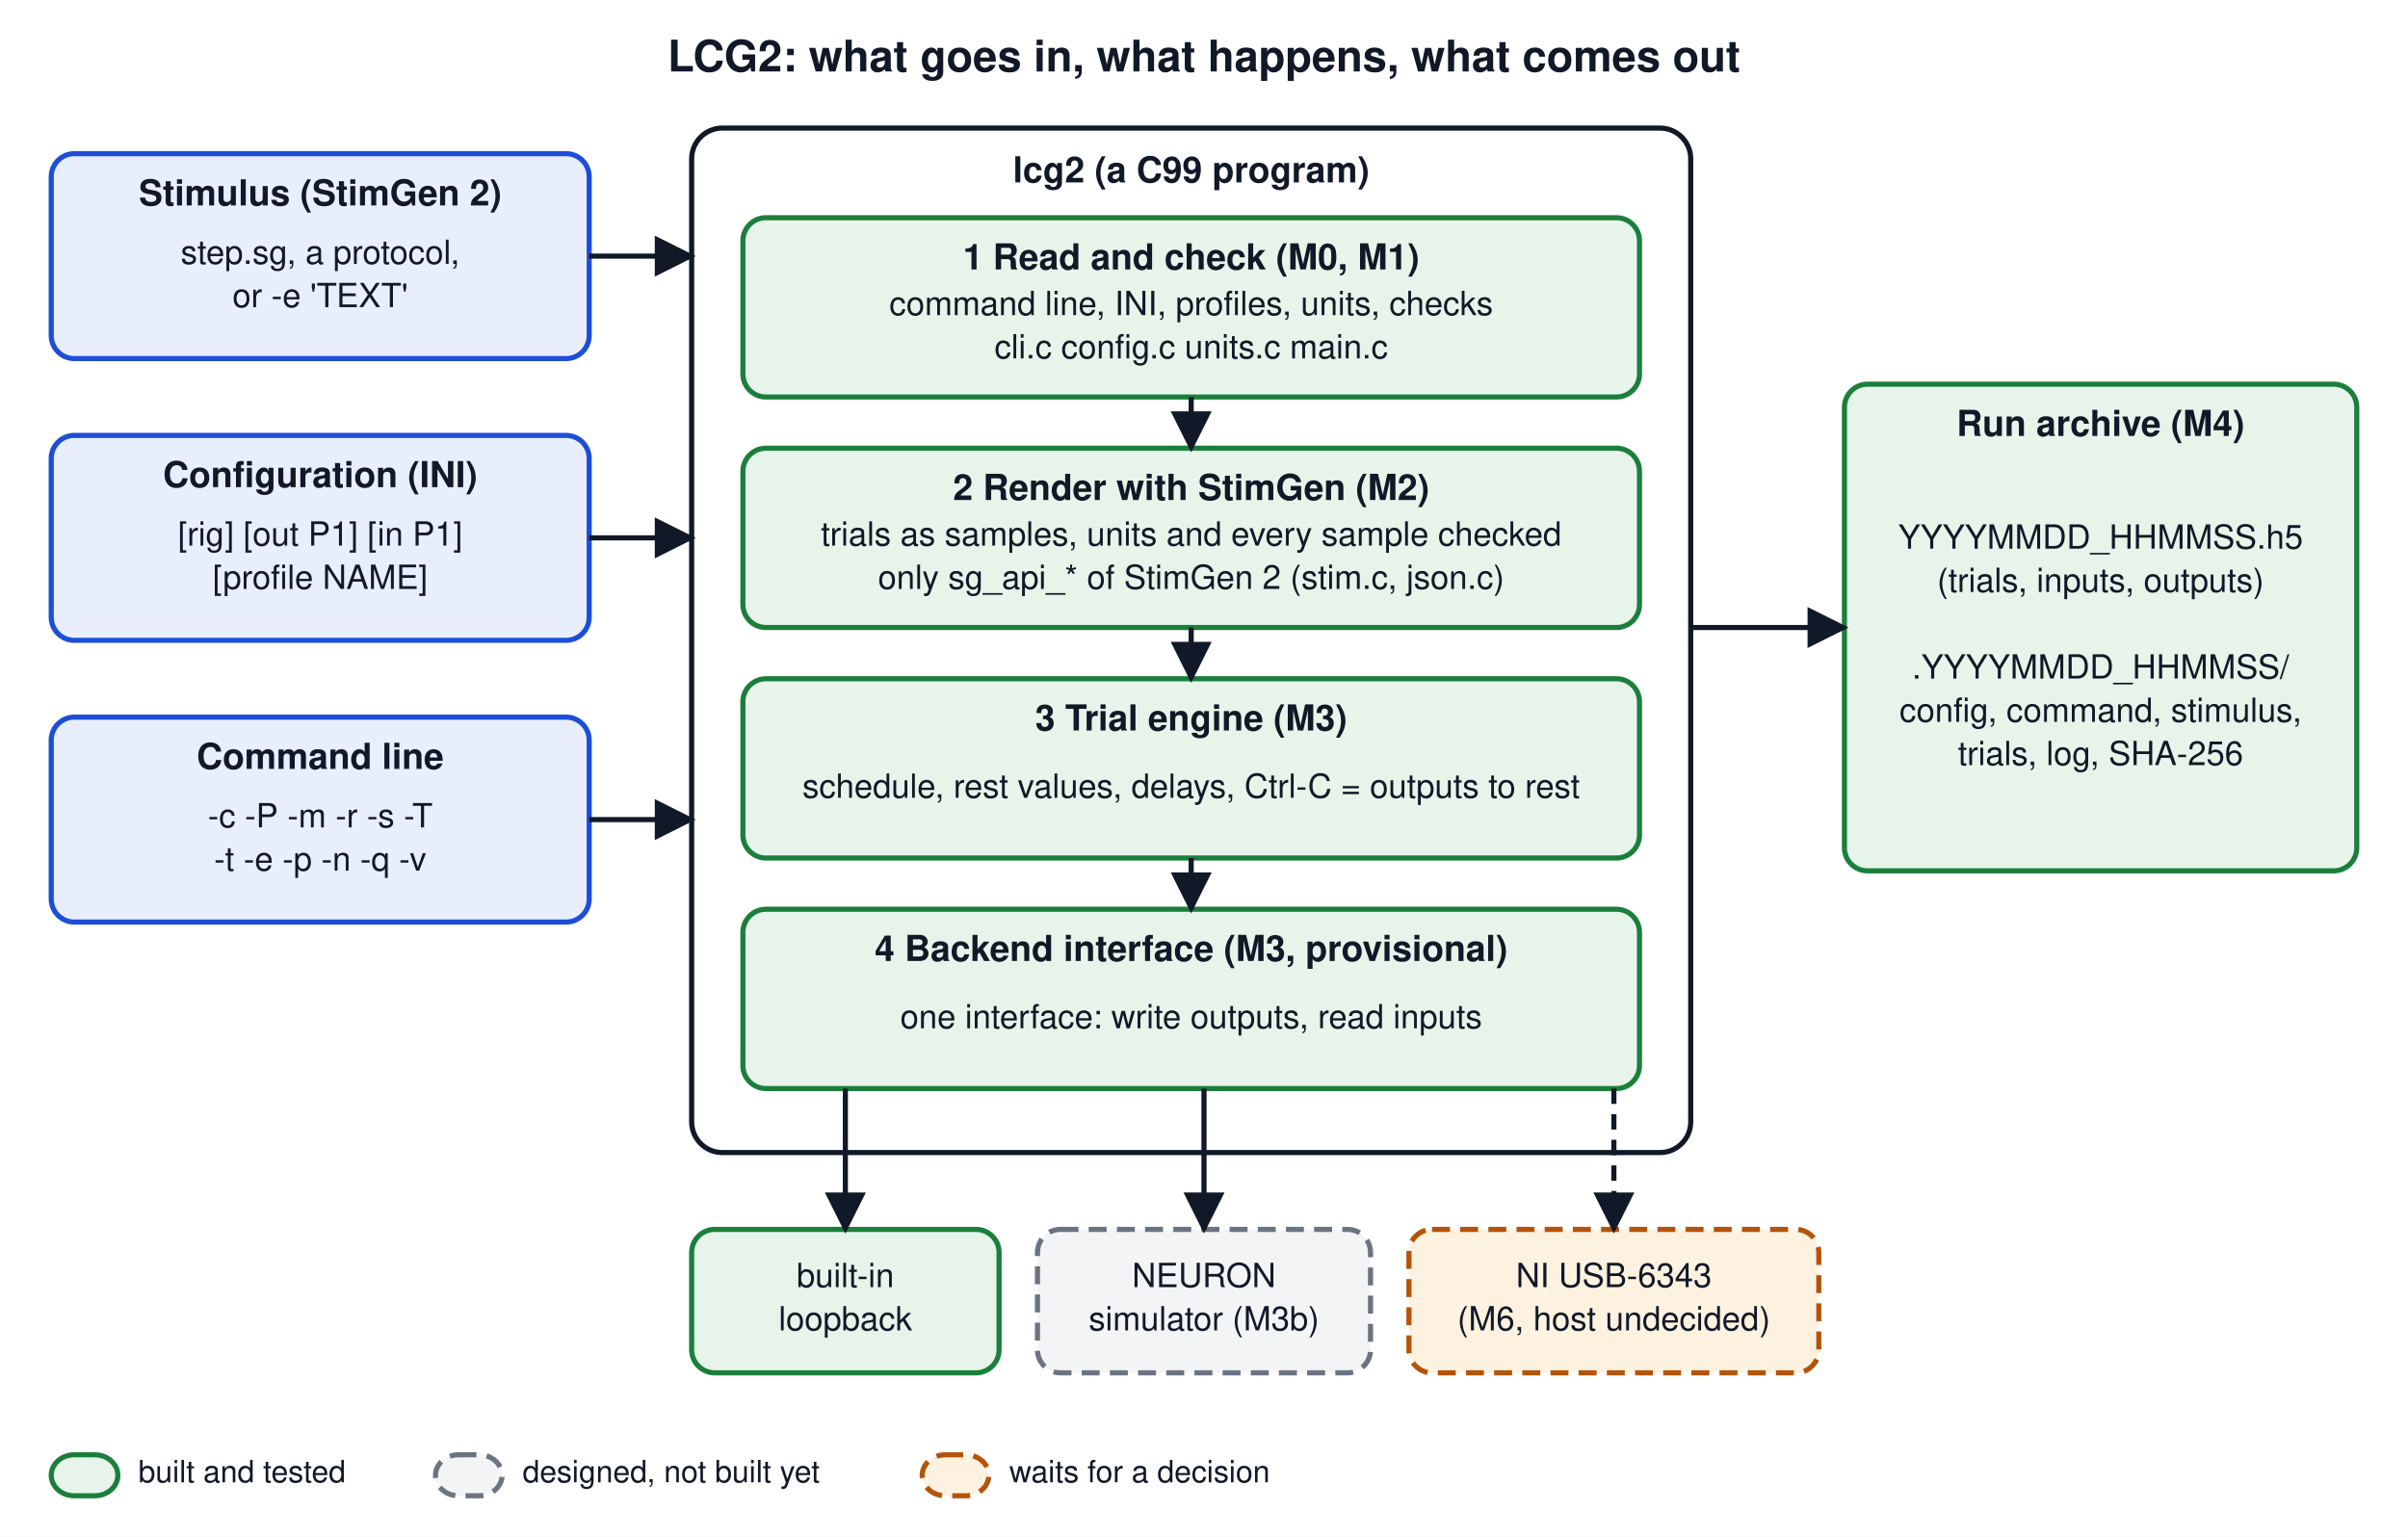
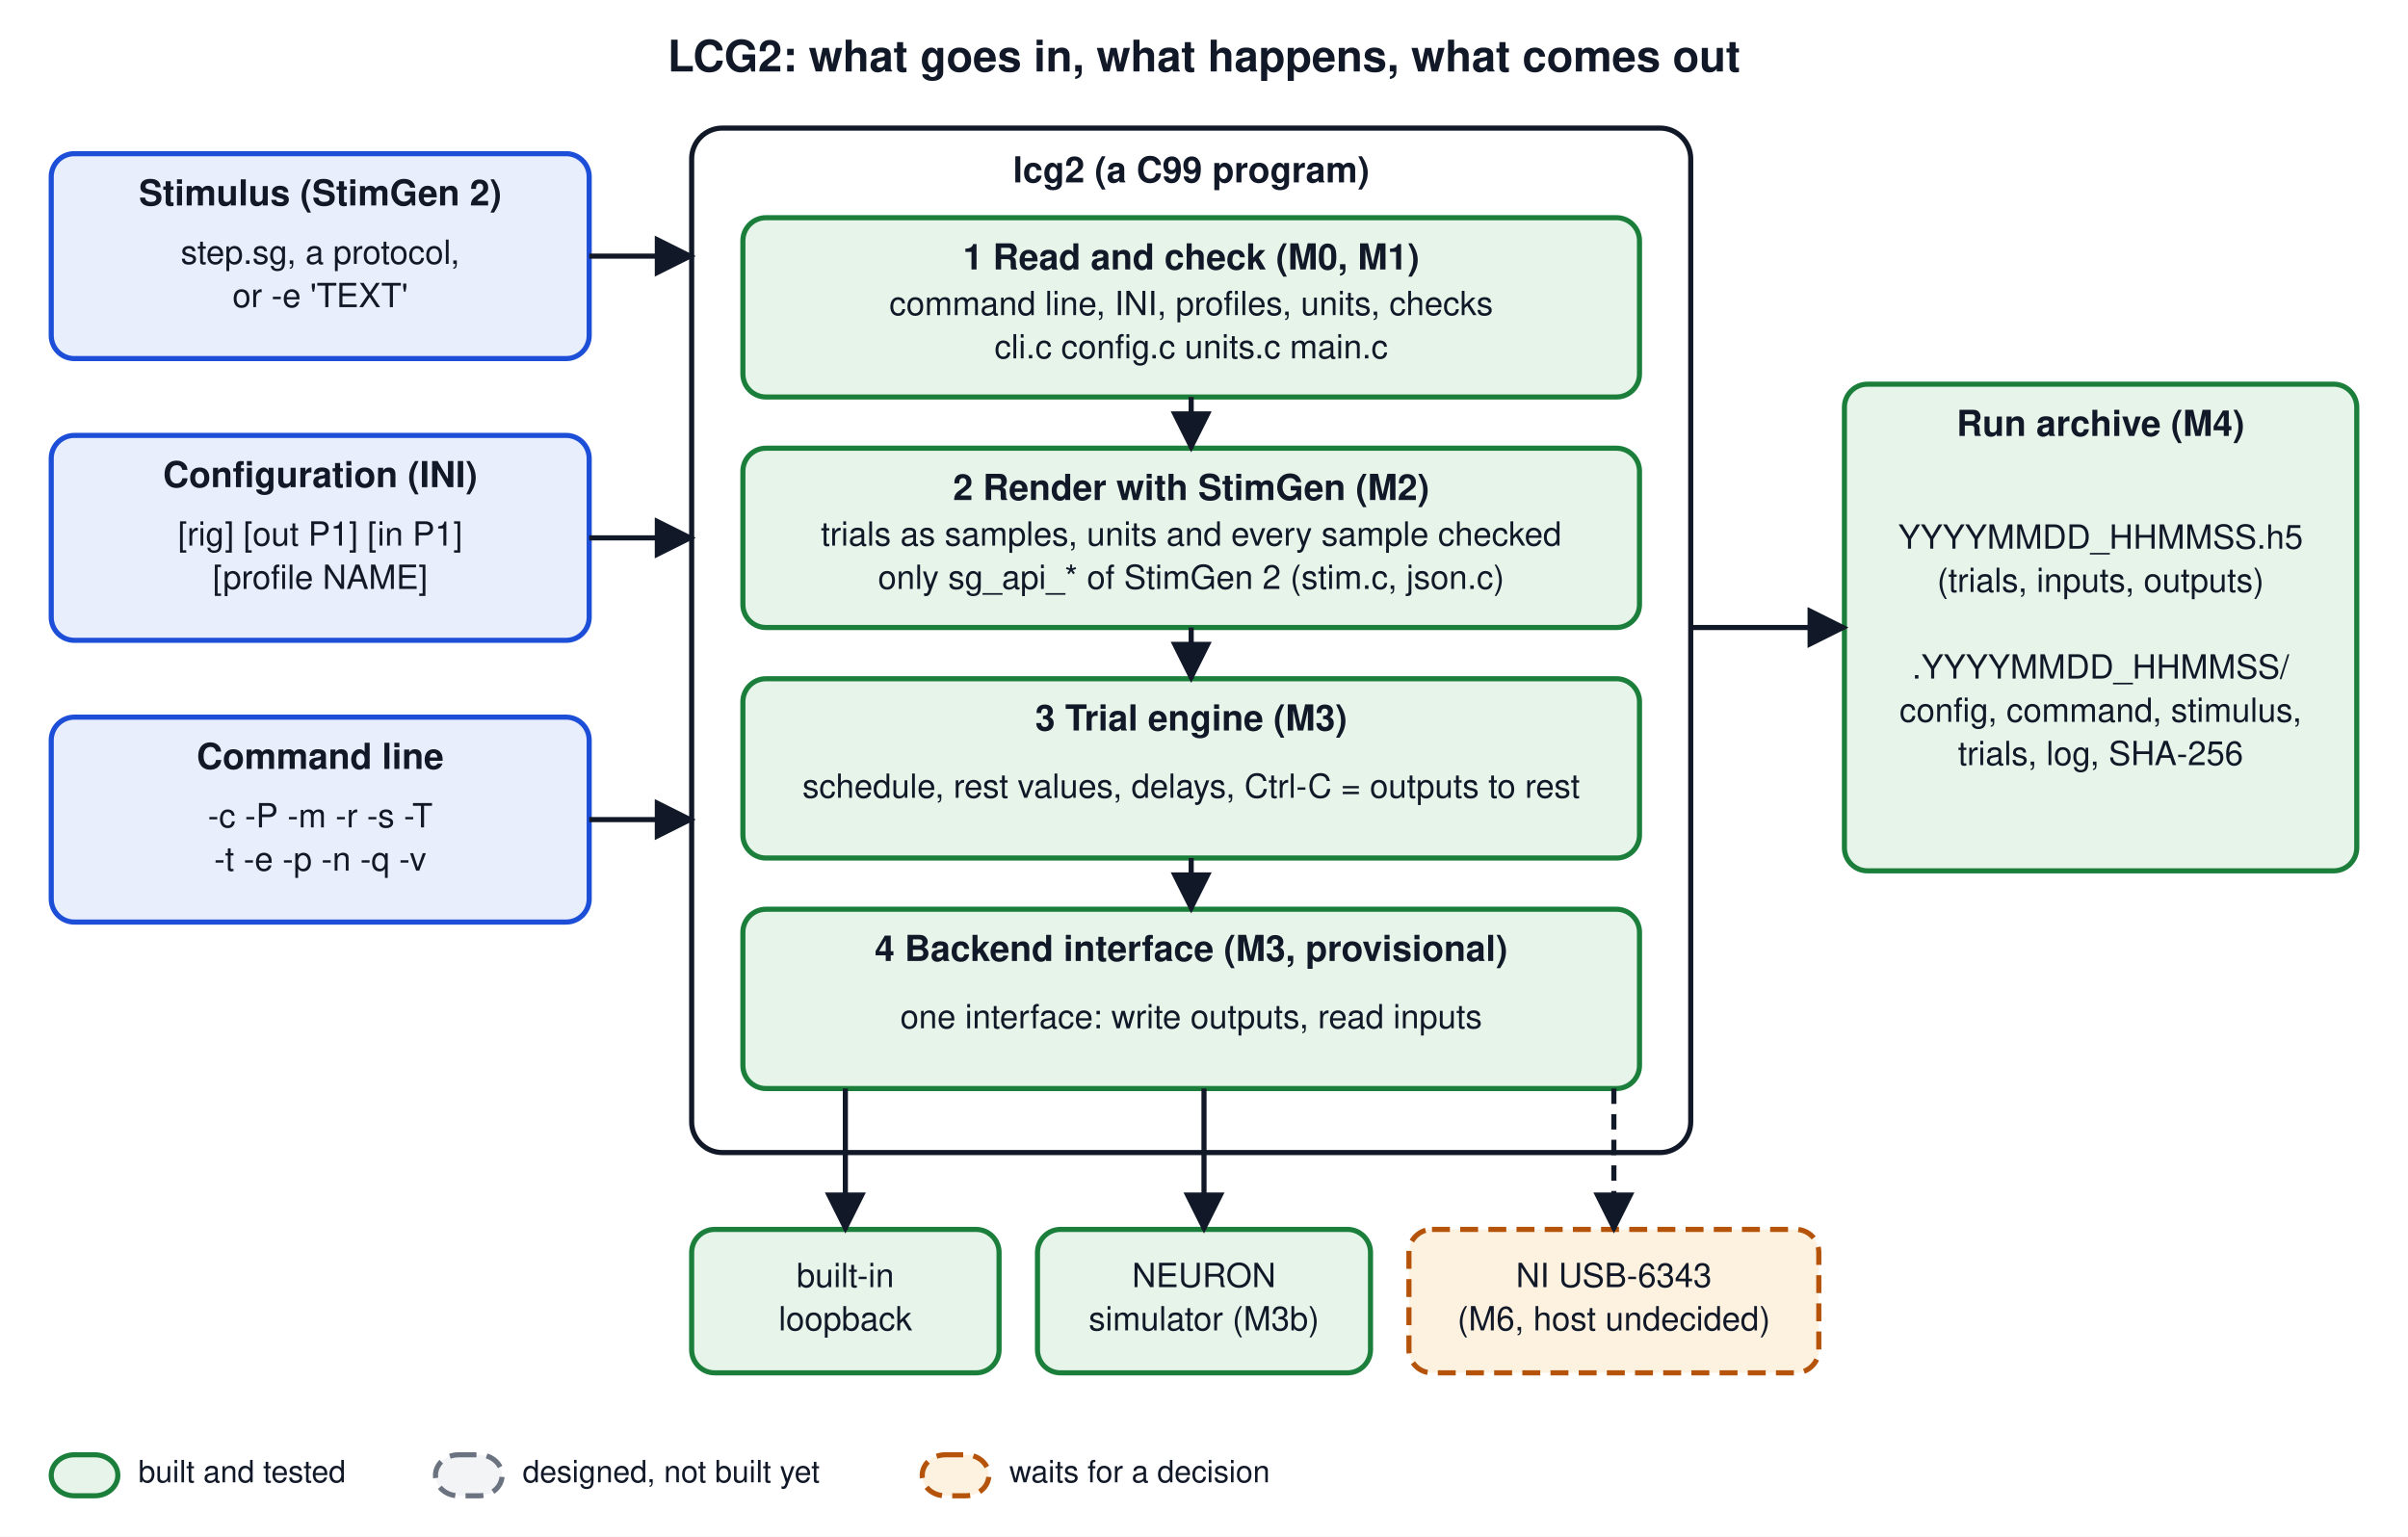
<svg xmlns="http://www.w3.org/2000/svg" viewBox="0 0 940 600" width="940" height="600" font-family="Helvetica, Arial, sans-serif" role="img" aria-labelledby="t d">
  <defs>
    <marker id="ah" viewBox="0 0 10 10" refX="9" refY="5" markerWidth="8" markerHeight="8" orient="auto-start-reverse">
      <path d="M0,0 L10,5 L0,10 z" fill="#111827" />
    </marker>
  </defs>
  <rect width="100%" height="100%" fill="#ffffff" />
  <text x="470" y="24" font-size="17" text-anchor="middle" font-weight="bold" fill="#111827" dominant-baseline="central">LCG2: what goes in, what happens, what comes out</text>
  <rect x="20" y="60" width="210" height="80" rx="9" fill="#e8eefc" stroke="#1d4ed8" stroke-width="2" />
  <text x="125" y="77" font-size="14" text-anchor="middle" font-weight="bold" fill="#111827" dominant-baseline="central">Stimulus (StimGen 2)</text>
  <text x="125" y="100.05" font-size="13" text-anchor="middle" font-weight="normal" fill="#111827" dominant-baseline="central">step.sg, a protocol,</text>
  <text x="125" y="116.95" font-size="13" text-anchor="middle" font-weight="normal" fill="#111827" dominant-baseline="central">or -e 'TEXT'</text>
  <rect x="20" y="170" width="210" height="80" rx="9" fill="#e8eefc" stroke="#1d4ed8" stroke-width="2" />
  <text x="125" y="187" font-size="14" text-anchor="middle" font-weight="bold" fill="#111827" dominant-baseline="central">Configuration (INI)</text>
  <text x="125" y="210.05" font-size="13" text-anchor="middle" font-weight="normal" fill="#111827" dominant-baseline="central">[rig] [out P1] [in P1]</text>
  <text x="125" y="226.95" font-size="13" text-anchor="middle" font-weight="normal" fill="#111827" dominant-baseline="central">[profile NAME]</text>
  <rect x="20" y="280" width="210" height="80" rx="9" fill="#e8eefc" stroke="#1d4ed8" stroke-width="2" />
  <text x="125" y="297" font-size="14" text-anchor="middle" font-weight="bold" fill="#111827" dominant-baseline="central">Command line</text>
  <text x="125" y="320.05" font-size="13" text-anchor="middle" font-weight="normal" fill="#111827" dominant-baseline="central">-c -P -m -r -s -T</text>
  <text x="125" y="336.95" font-size="13" text-anchor="middle" font-weight="normal" fill="#111827" dominant-baseline="central">-t -e -p -n -q -v</text>
  <rect x="270" y="50" width="390" height="400" rx="12" fill="#ffffff" stroke="#111827" stroke-width="2" />
  <text x="465" y="68" font-size="14" text-anchor="middle" font-weight="bold" fill="#111827" dominant-baseline="central">lcg2 (a C99 program)</text>
  <rect x="290" y="85" width="350" height="70" rx="9" fill="#e6f4ea" stroke="#1b7f3b" stroke-width="2" />
  <text x="465" y="102" font-size="14" text-anchor="middle" font-weight="bold" fill="#111827" dominant-baseline="central">1  Read and check   (M0, M1)</text>
  <text x="465" y="120.05" font-size="13" text-anchor="middle" font-weight="normal" fill="#111827" dominant-baseline="central">command line, INI, profiles, units, checks</text>
  <text x="465" y="136.95" font-size="13" text-anchor="middle" font-weight="normal" fill="#111827" dominant-baseline="central">cli.c  config.c  units.c  main.c</text>
  <rect x="290" y="175" width="350" height="70" rx="9" fill="#e6f4ea" stroke="#1b7f3b" stroke-width="2" />
  <text x="465" y="192" font-size="14" text-anchor="middle" font-weight="bold" fill="#111827" dominant-baseline="central">2  Render with StimGen   (M2)</text>
  <text x="465" y="210.05" font-size="13" text-anchor="middle" font-weight="normal" fill="#111827" dominant-baseline="central">trials as samples, units and every sample checked</text>
  <text x="465" y="226.95" font-size="13" text-anchor="middle" font-weight="normal" fill="#111827" dominant-baseline="central">only sg_api_* of StimGen 2 (stim.c, json.c)</text>
  <rect x="290" y="265" width="350" height="70" rx="9" fill="#e6f4ea" stroke="#1b7f3b" stroke-width="2" />
  <text x="465" y="282" font-size="14" text-anchor="middle" font-weight="bold" fill="#111827" dominant-baseline="central">3  Trial engine   (M3)</text>
  <text x="465" y="308.5" font-size="13" text-anchor="middle" font-weight="normal" fill="#111827" dominant-baseline="central">schedule, rest values, delays, Ctrl-C = outputs to rest</text>
  <rect x="290" y="355" width="350" height="70" rx="9" fill="#e6f4ea" stroke="#1b7f3b" stroke-width="2" />
  <text x="465" y="372" font-size="14" text-anchor="middle" font-weight="bold" fill="#111827" dominant-baseline="central">4  Backend interface   (M3, provisional)</text>
  <text x="465" y="398.5" font-size="13" text-anchor="middle" font-weight="normal" fill="#111827" dominant-baseline="central">one interface: write outputs, read inputs</text>
  <line x1="465" y1="155" x2="465" y2="175" stroke="#111827" stroke-width="2" marker-end="url(#ah)" />
  <line x1="465" y1="245" x2="465" y2="265" stroke="#111827" stroke-width="2" marker-end="url(#ah)" />
  <line x1="465" y1="335" x2="465" y2="355" stroke="#111827" stroke-width="2" marker-end="url(#ah)" />
  <rect x="270" y="480" width="120" height="56" rx="9" fill="#e6f4ea" stroke="#1b7f3b" stroke-width="2" />
  <text x="330" y="499.55" font-size="13" text-anchor="middle" font-weight="normal" fill="#111827" dominant-baseline="central">built-in</text>
  <text x="330" y="516.45" font-size="13" text-anchor="middle" font-weight="normal" fill="#111827" dominant-baseline="central">loopback</text>
-   <rect x="405" y="480" width="130" height="56" rx="9" fill="#f3f4f6" stroke="#6b7280" stroke-width="2" stroke-dasharray="7 4" />
+   <rect x="405" y="480" width="130" height="56" rx="9" fill="#e6f4ea" stroke="#1b7f3b" stroke-width="2" />
  <text x="470" y="499.55" font-size="13" text-anchor="middle" font-weight="normal" fill="#111827" dominant-baseline="central">NEURON</text>
  <text x="470" y="516.45" font-size="13" text-anchor="middle" font-weight="normal" fill="#111827" dominant-baseline="central">simulator (M3b)</text>
  <rect x="550" y="480" width="160" height="56" rx="9" fill="#fdf2e0" stroke="#b45309" stroke-width="2" stroke-dasharray="7 4" />
  <text x="630" y="499.55" font-size="13" text-anchor="middle" font-weight="normal" fill="#111827" dominant-baseline="central">NI USB-6343</text>
  <text x="630" y="516.45" font-size="13" text-anchor="middle" font-weight="normal" fill="#111827" dominant-baseline="central">(M6, host undecided)</text>
  <line x1="330" y1="425" x2="330" y2="480" stroke="#111827" stroke-width="2" marker-end="url(#ah)" />
  <line x1="470" y1="425" x2="470" y2="480" stroke="#111827" stroke-width="2" marker-end="url(#ah)" />
  <line x1="630" y1="425" x2="630" y2="480" stroke="#111827" stroke-width="2" stroke-dasharray="6 4" marker-end="url(#ah)" />
  <rect x="720" y="150" width="200" height="190" rx="9" fill="#e6f4ea" stroke="#1b7f3b" stroke-width="2" />
  <text x="820" y="167" font-size="14" text-anchor="middle" font-weight="bold" fill="#111827" dominant-baseline="central">Run archive   (M4)</text>
  <text x="820" y="211.25" font-size="13" text-anchor="middle" font-weight="normal" fill="#111827" dominant-baseline="central">YYYYMMDD_HHMMSS.h5</text>
  <text x="820" y="228.15" font-size="13" text-anchor="middle" font-weight="normal" fill="#111827" dominant-baseline="central">(trials, inputs, outputs)</text>
  <text x="820" y="245.05" font-size="13" text-anchor="middle" font-weight="normal" fill="#111827" dominant-baseline="central" />
  <text x="820" y="261.95" font-size="13" text-anchor="middle" font-weight="normal" fill="#111827" dominant-baseline="central">.YYYYMMDD_HHMMSS/</text>
  <text x="820" y="278.85" font-size="13" text-anchor="middle" font-weight="normal" fill="#111827" dominant-baseline="central">config, command, stimulus,</text>
  <text x="820" y="295.75" font-size="13" text-anchor="middle" font-weight="normal" fill="#111827" dominant-baseline="central">trials, log, SHA-256</text>
  <line x1="660" y1="245" x2="720" y2="245" stroke="#111827" stroke-width="2" marker-end="url(#ah)" />
  <line x1="230" y1="100" x2="270" y2="100" stroke="#111827" stroke-width="2" marker-end="url(#ah)" />
  <line x1="230" y1="210" x2="270" y2="210" stroke="#111827" stroke-width="2" marker-end="url(#ah)" />
  <line x1="230" y1="320" x2="270" y2="320" stroke="#111827" stroke-width="2" marker-end="url(#ah)" />
  <rect x="20" y="568" width="26" height="16" rx="9" fill="#e6f4ea" stroke="#1b7f3b" stroke-width="2" />
  <text x="33" y="576" font-size="14" text-anchor="middle" font-weight="normal" fill="#111827" dominant-baseline="central" />
  <text x="54" y="576" font-size="12" text-anchor="start" font-weight="normal" fill="#111827" dominant-baseline="central">built and tested</text>
  <rect x="170" y="568" width="26" height="16" rx="9" fill="#f3f4f6" stroke="#6b7280" stroke-width="2" stroke-dasharray="7 4" />
  <text x="183" y="576" font-size="14" text-anchor="middle" font-weight="normal" fill="#111827" dominant-baseline="central" />
  <text x="204" y="576" font-size="12" text-anchor="start" font-weight="normal" fill="#111827" dominant-baseline="central">designed, not built yet</text>
  <rect x="360" y="568" width="26" height="16" rx="9" fill="#fdf2e0" stroke="#b45309" stroke-width="2" stroke-dasharray="7 4" />
  <text x="373" y="576" font-size="14" text-anchor="middle" font-weight="normal" fill="#111827" dominant-baseline="central" />
  <text x="394" y="576" font-size="12" text-anchor="start" font-weight="normal" fill="#111827" dominant-baseline="central">waits for a decision</text>
</svg>
